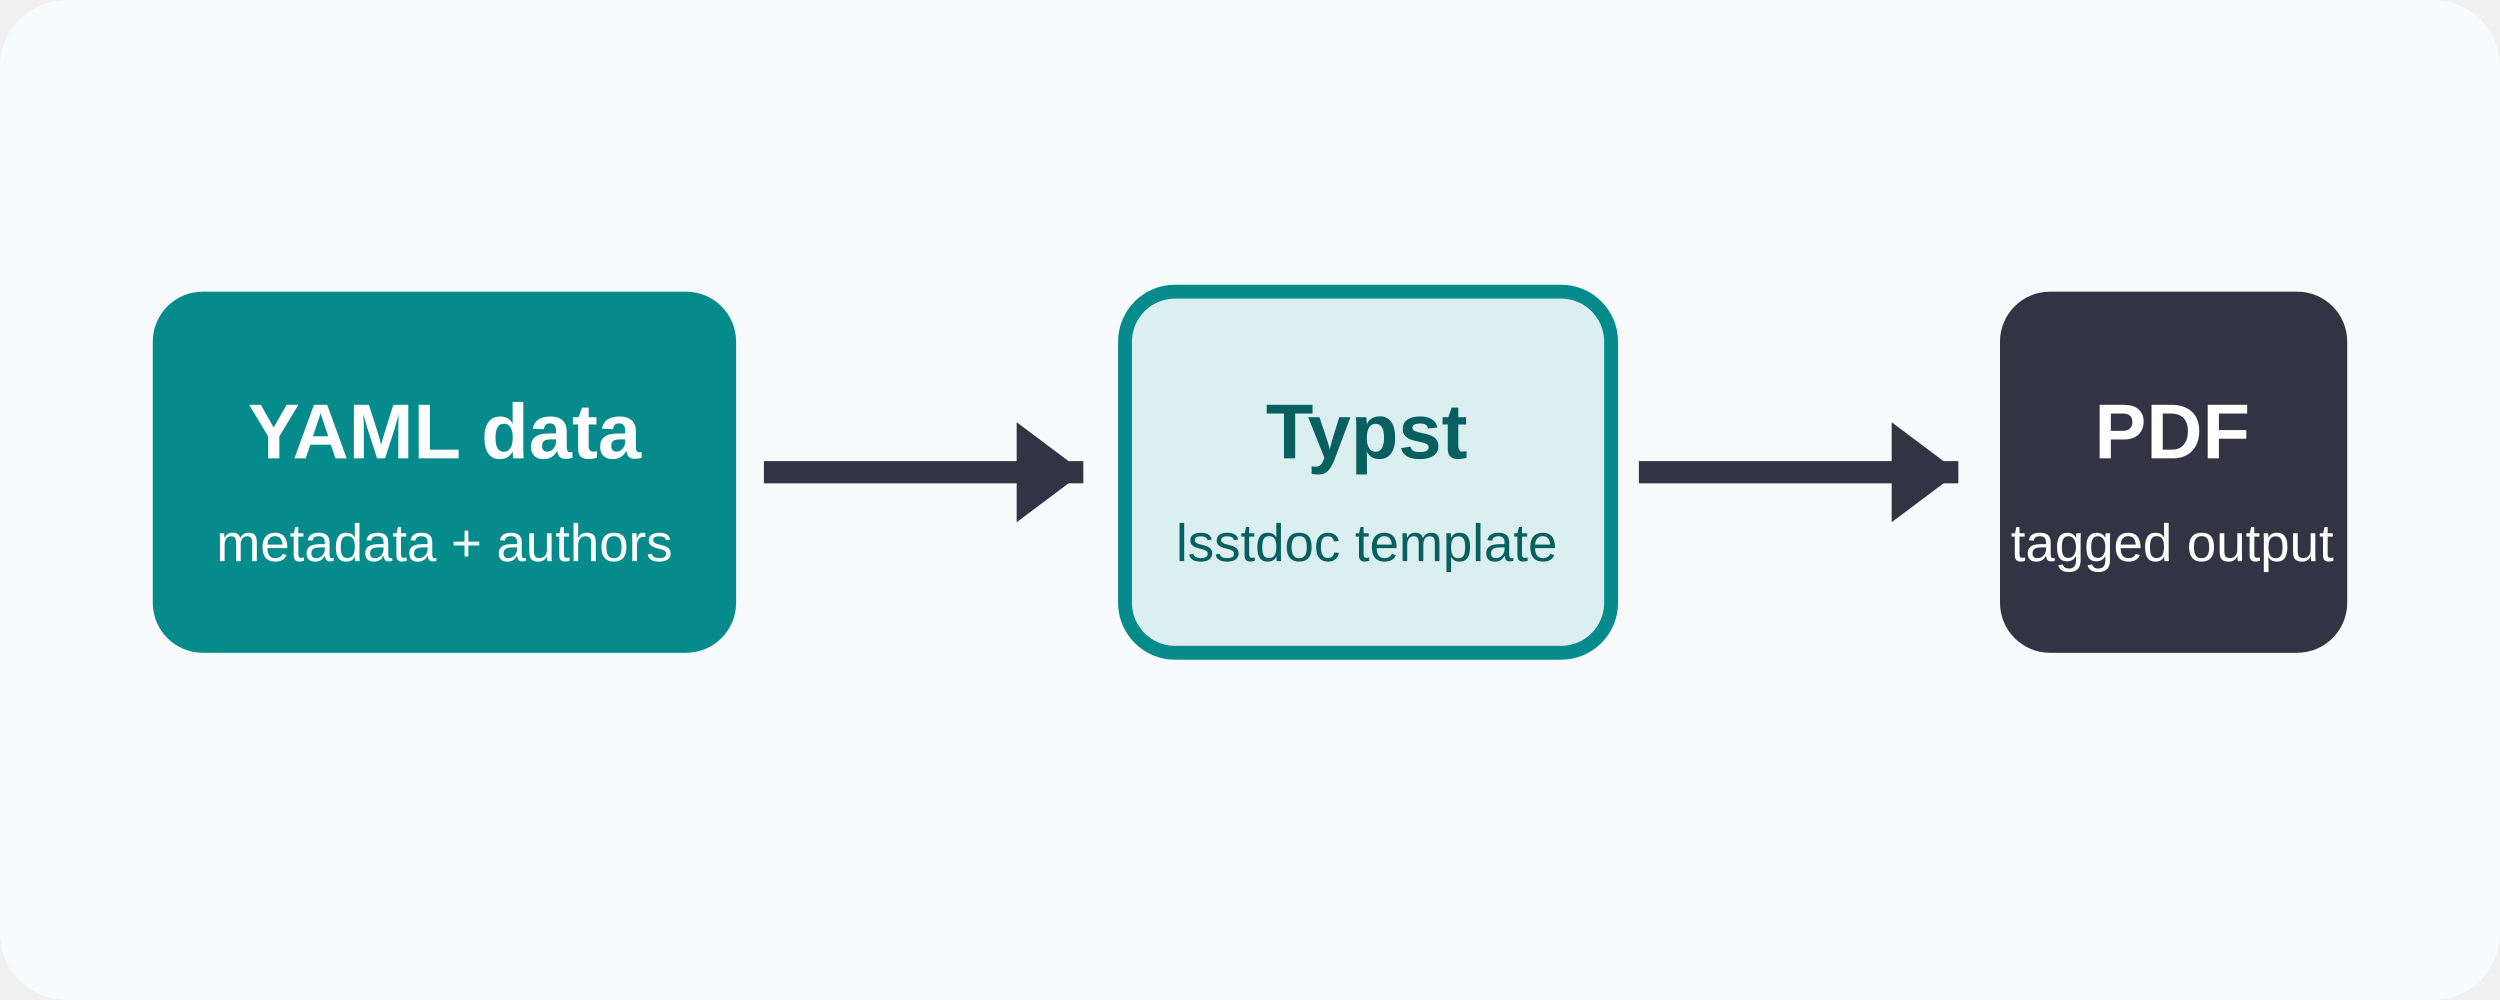
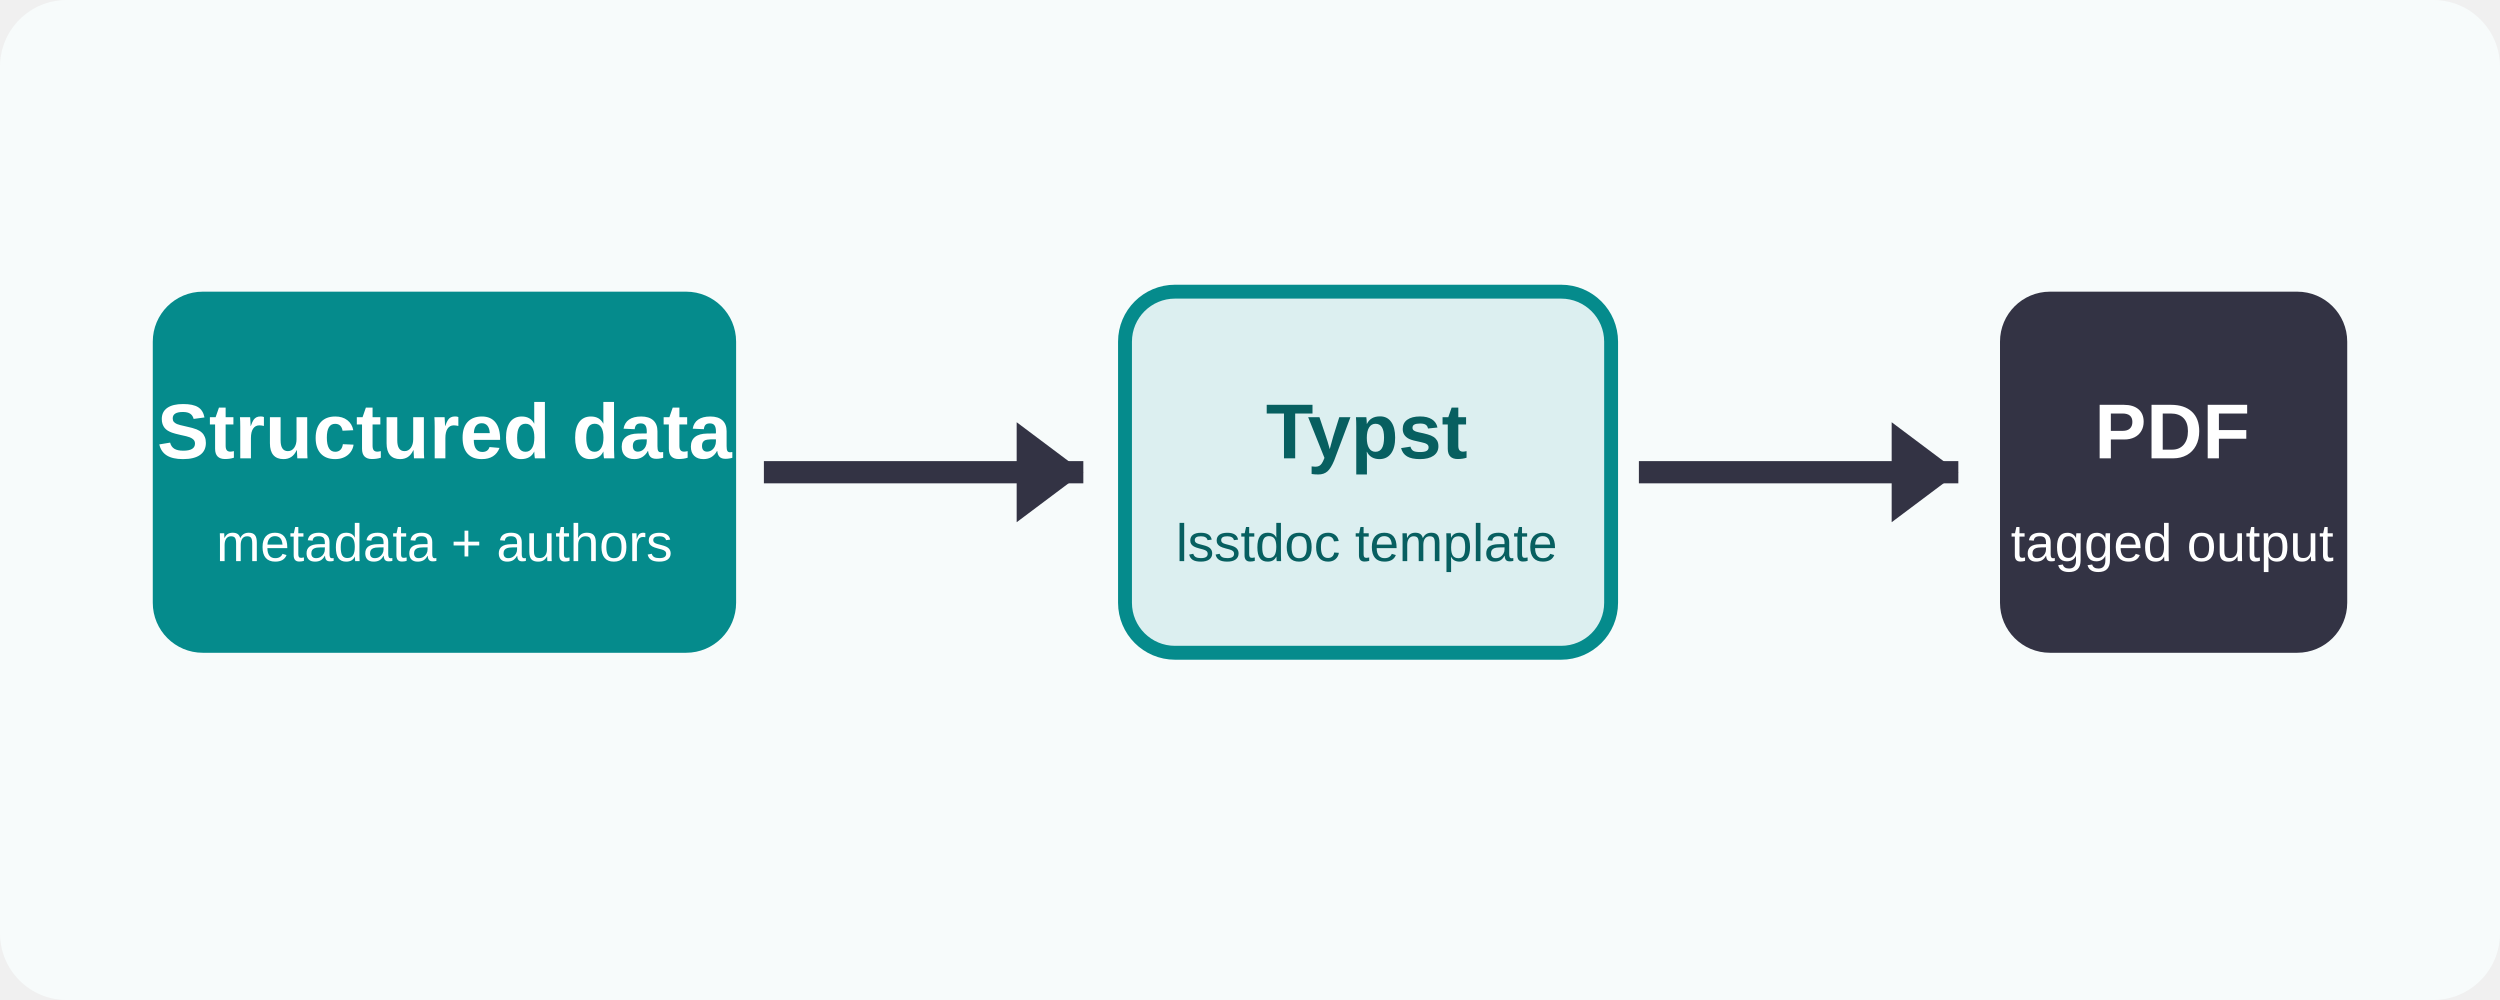
<svg xmlns="http://www.w3.org/2000/svg" width="900" height="360" viewBox="0 0 900 360">
  <rect width="900" height="360" rx="24" fill="#f7fbfb" />
  <g font-family="Arial, sans-serif" text-anchor="middle">
    <rect x="55" y="105" width="210" height="130" rx="18" fill="#058b8c" />
-     <text x="160" y="165" font-size="28" font-weight="bold" fill="white">YAML data</text>
+     <text x="160" y="165" font-size="28" font-weight="bold" fill="white">Structured data</text>
    <text x="160" y="202" font-size="19" fill="white">metadata + authors</text>
    <path d="M275 170 H390" stroke="#334" stroke-width="8" />
    <path d="M390 170 l-24 -18 v36 z" fill="#334" />
    <rect x="405" y="105" width="175" height="130" rx="18" fill="#dceff0" stroke="#058b8c" stroke-width="5" />
    <text x="492" y="165" font-size="28" font-weight="bold" fill="#075f60">Typst</text>
    <text x="492" y="202" font-size="19" fill="#075f60">lsstdoc template</text>
    <path d="M590 170 H705" stroke="#334" stroke-width="8" />
    <path d="M705 170 l-24 -18 v36 z" fill="#334" />
    <rect x="720" y="105" width="125" height="130" rx="18" fill="#334" />
    <text x="782" y="165" font-size="28" font-weight="bold" fill="white">PDF</text>
    <text x="782" y="202" font-size="19" fill="white">tagged output</text>
  </g>
</svg>
